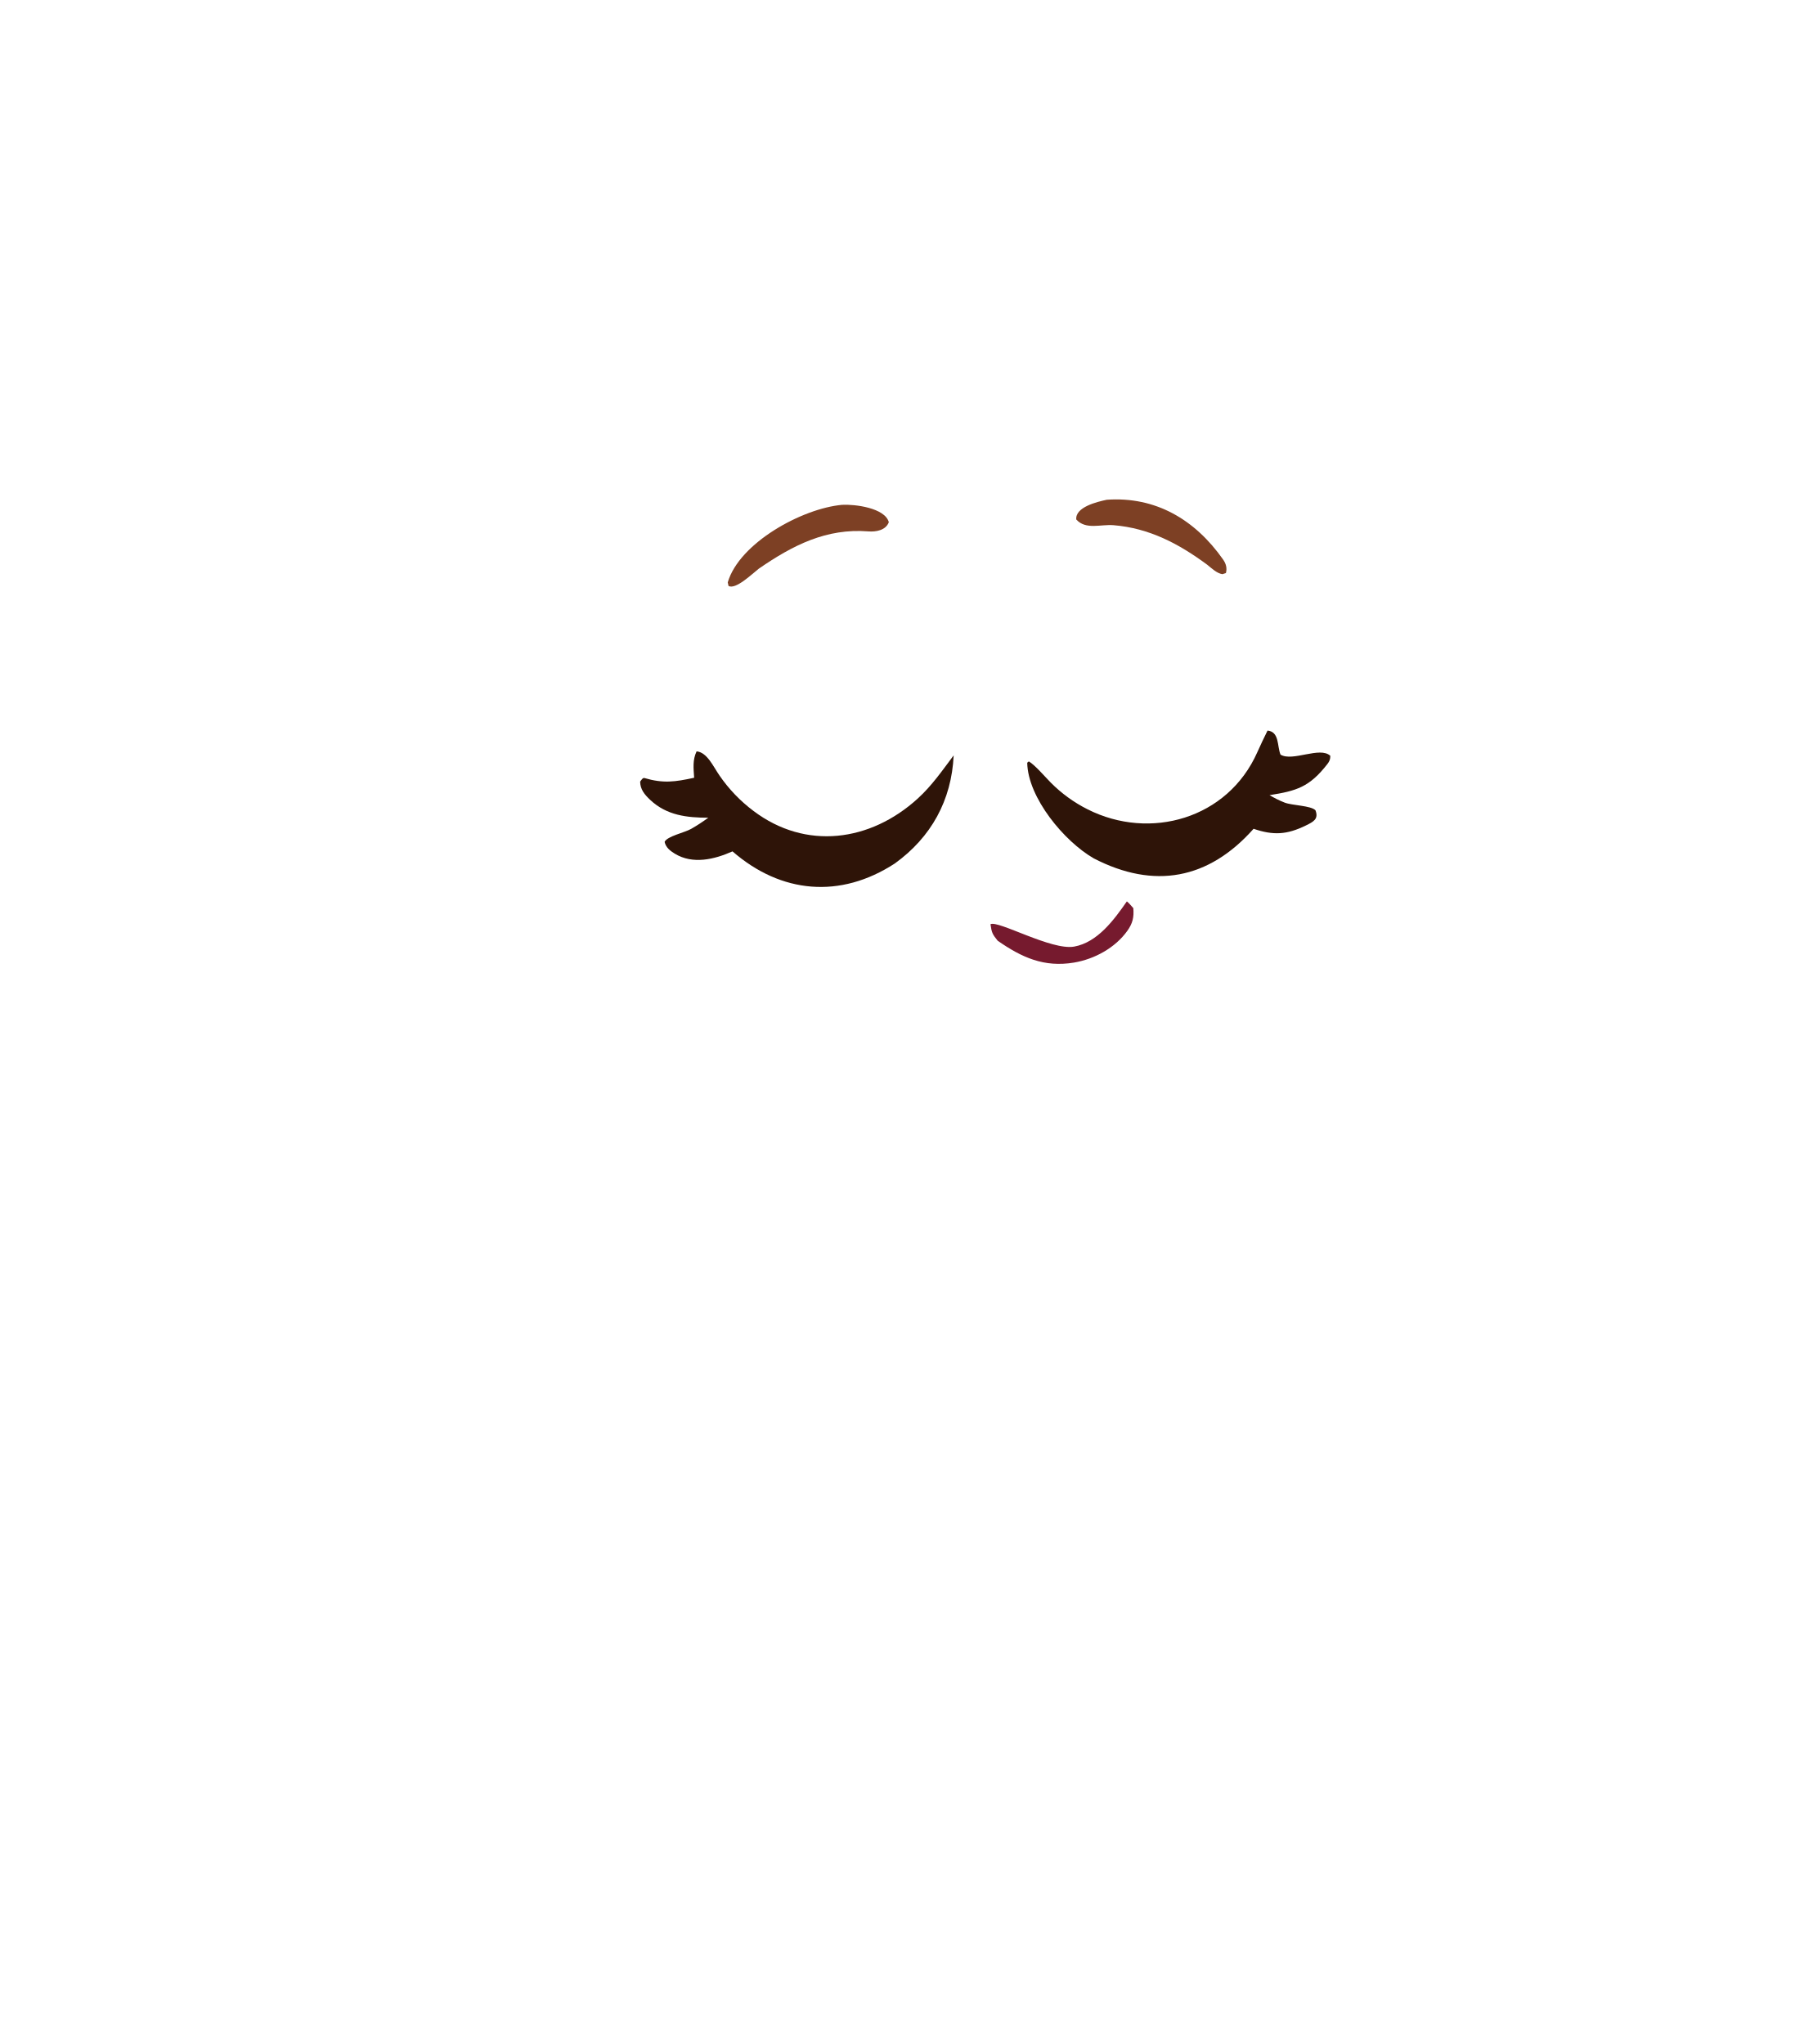
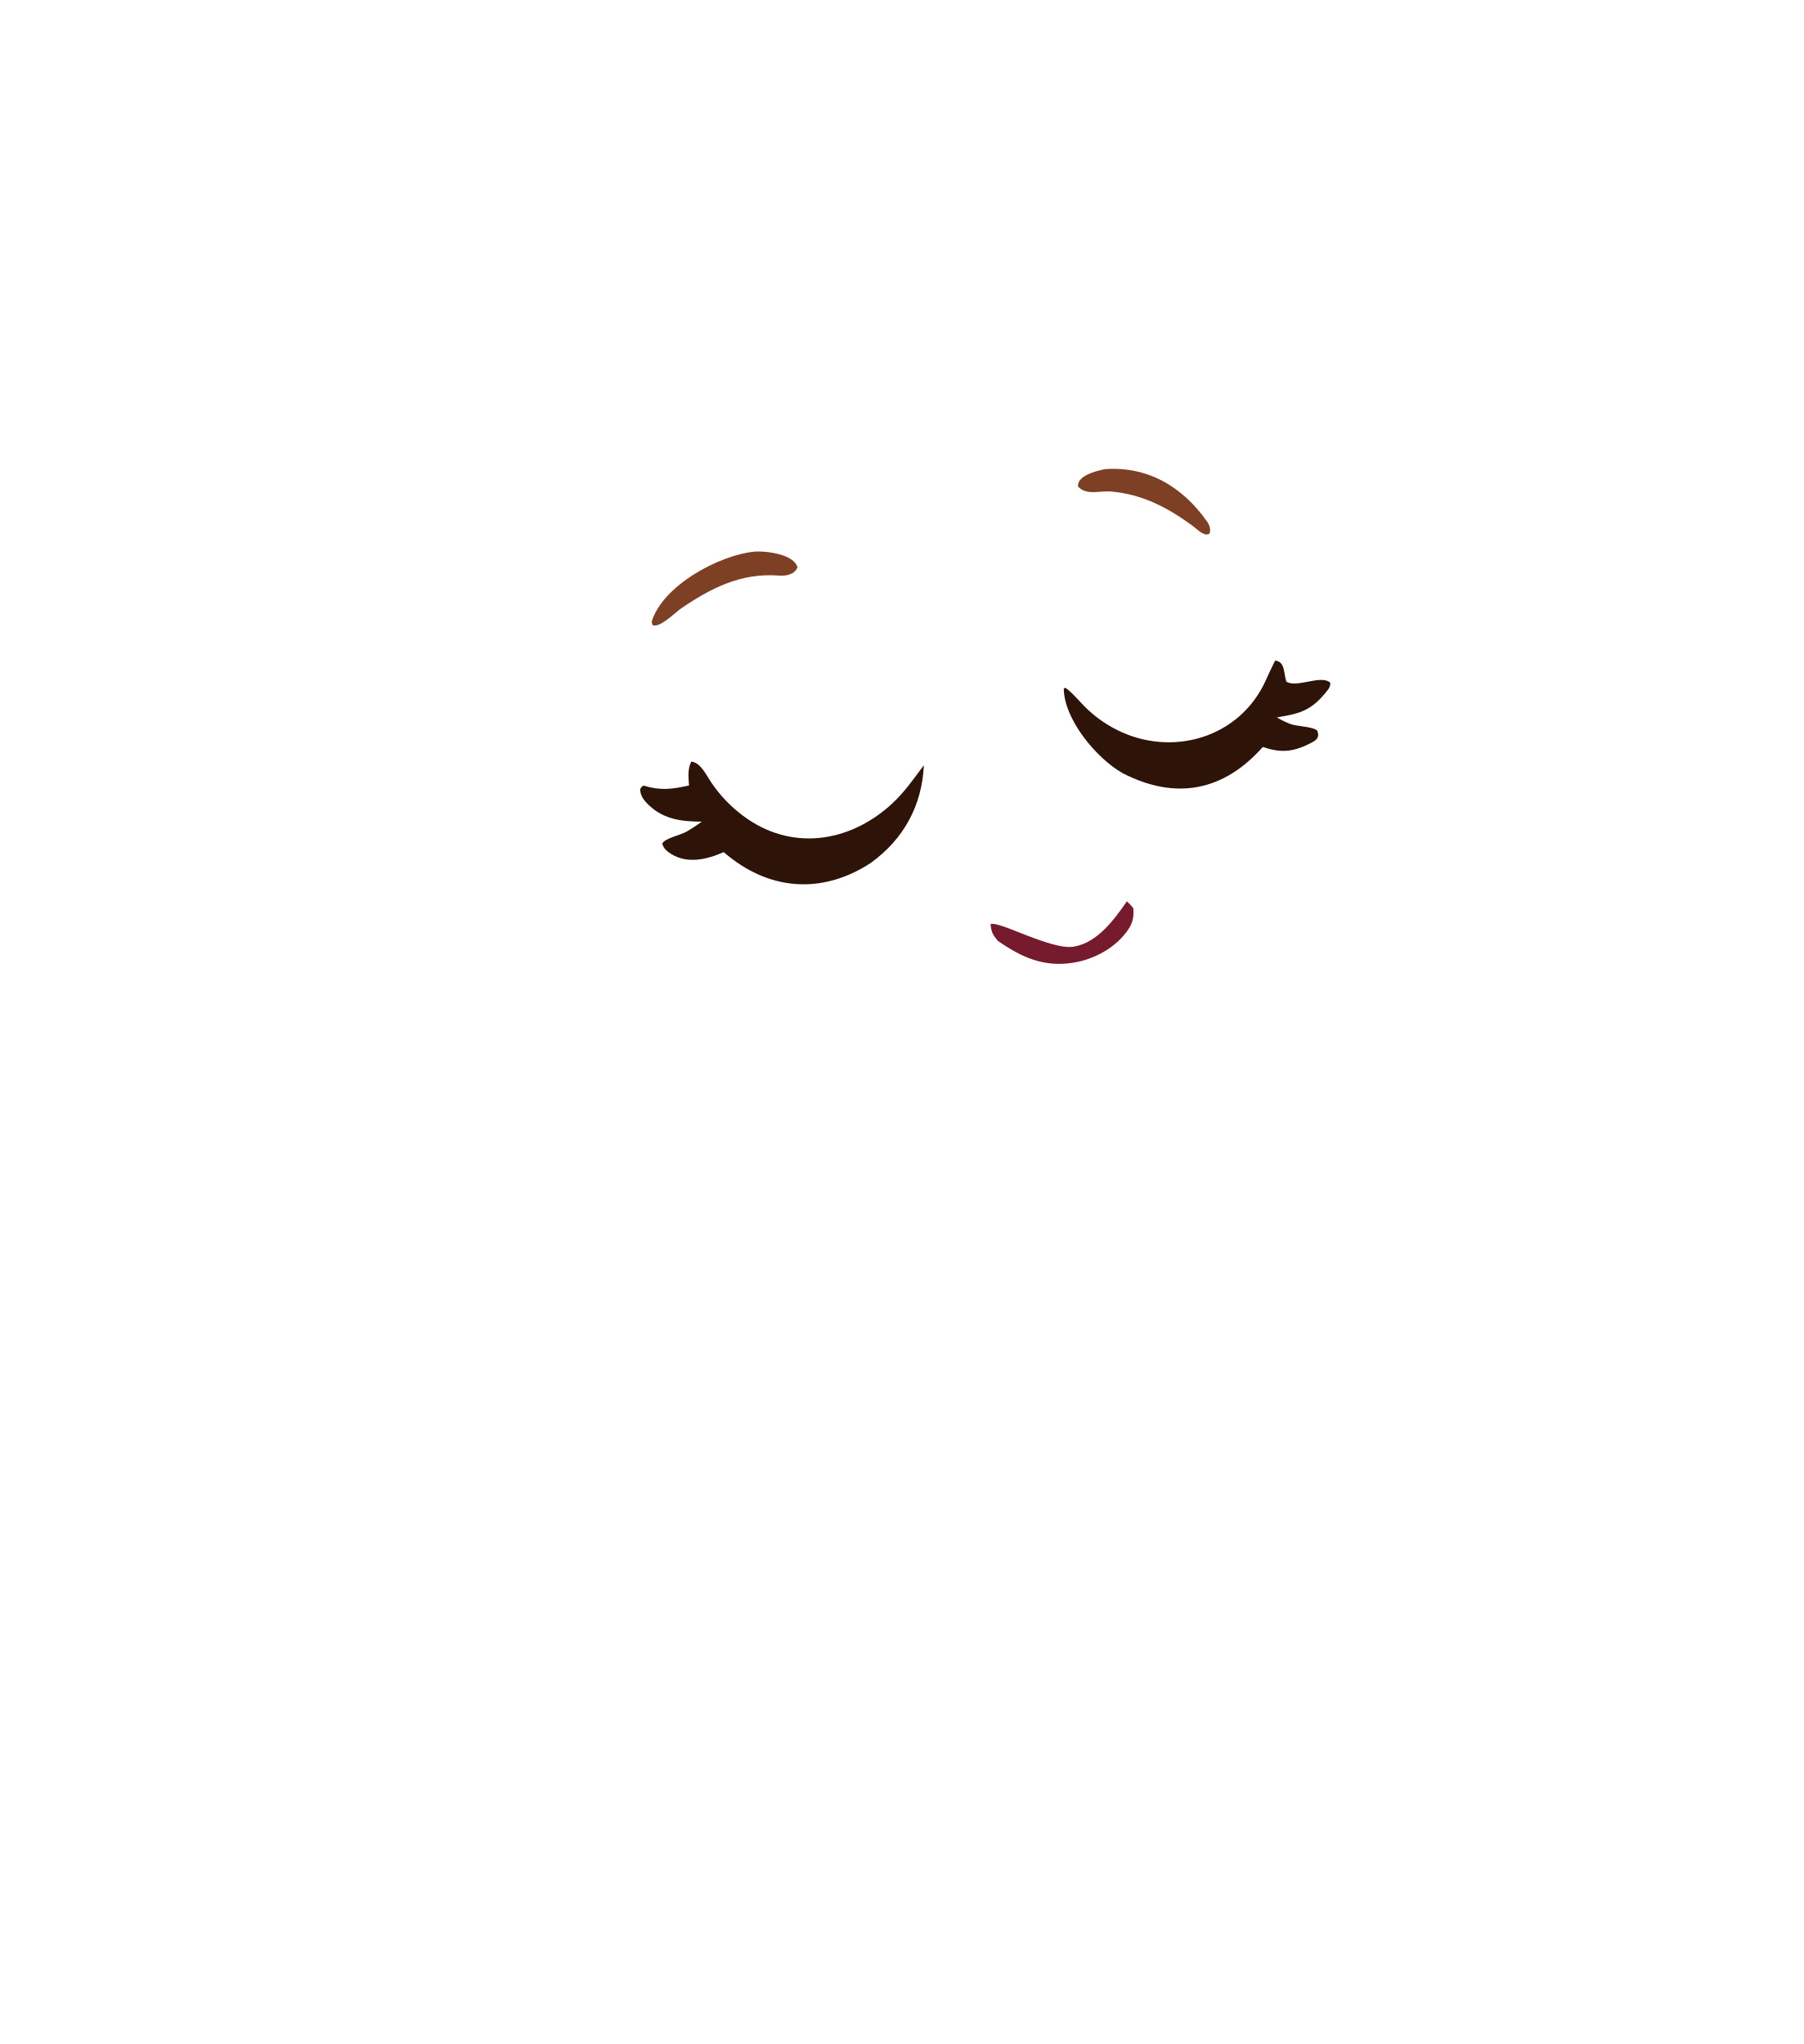
<svg xmlns="http://www.w3.org/2000/svg" width="1178" height="1335" viewBox="0 0 1178 1335" fill="none">
-   <path d="M454.875 490.737C461.765 491.314 465.845 500.814 469.821 506.506C475.915 515.375 483.404 523.191 492.018 529.644C526.144 555.44 568.297 549.798 599.314 521.53C608.548 513.12 615.272 503.293 622.74 493.367C621.376 522.731 608.021 546.86 584.327 563.953C548.703 587.163 510.011 583.656 478.312 556.058C466.65 561.261 452.438 564.786 440.601 557.535C437.564 555.677 434.796 553.495 433.99 549.871C435.622 546.156 446.932 543.861 451.281 541.389C455.433 539.021 458.676 536.85 462.529 534.075C448.637 534.075 435.333 532.588 424.571 522.429C420.811 518.878 418.105 515.58 418.012 510.528C418.6 509.716 419.706 507.838 420.77 508.149C433.123 511.779 440.725 510.707 453.274 507.969C452.861 501.734 452.19 496.379 454.875 490.737Z" fill="#2E1408" />
-   <path d="M827.696 477.16C835.546 477.975 833.862 487.18 836.165 492.859C843.984 497.699 861.936 487.307 868.681 493.639C868.722 495.849 868.144 497.255 866.822 498.96C855.047 514.156 846.546 516.557 828.987 519.344C832.654 521.447 834.957 522.651 838.851 524.195C843.695 526.12 855.976 526.094 858.992 529.22C861.192 534.931 857.722 536.699 852.681 539.168C840.318 545.233 831.393 545.683 818.586 541.307C789.241 574.384 753.617 581.033 714.202 560.62C694.939 549.554 671.193 521.004 670.77 498.156L671.813 497.295C675.645 499.462 682.483 507.416 686.108 511.11C693.142 518.203 701.271 524.11 710.195 528.597C751.014 549.186 801.75 534.782 821.013 491.311C823.1 486.601 825.413 481.786 827.696 477.16Z" fill="#2E1408" />
-   <path d="M549.901 329.716C558.215 329.245 577.964 331.732 580.392 341.083C578.408 346.366 572.005 347.463 567.088 347.073C539.696 344.896 517.799 356.047 495.499 371.416C491.15 374.793 480.408 385.311 475.719 382.689L475.213 380.377C482.774 354.61 523.686 332.102 549.901 329.716Z" fill="#7D4024" />
-   <path d="M722.735 326.406C754.568 324.161 780.37 339.348 798.693 365.467C800.614 368.198 801.378 371.116 800.511 374.277L798.249 375.016C794.623 374.485 791.256 371.22 788.302 368.844C769.762 355.122 750.499 344.941 727.155 343.024C718.634 342.325 709.069 346.211 702.8 339.305C702.035 331.168 716.424 327.742 722.735 326.406Z" fill="#7D4024" />
+   <path d="M451.371 497.423C457.605 497.946 461.297 506.542 464.896 511.693C470.411 519.719 477.187 526.792 484.983 532.631C515.865 555.975 554.01 550.87 582.079 525.289C590.435 517.678 596.519 508.785 603.277 499.803C602.043 526.375 589.958 548.211 568.516 563.679C536.279 584.682 501.265 581.509 472.579 556.534C462.026 561.243 449.165 564.432 438.453 557.871C435.705 556.189 433.2 554.215 432.471 550.935C433.948 547.574 444.183 545.497 448.118 543.26C451.876 541.117 454.811 539.152 458.297 536.641C445.725 536.641 433.687 535.296 423.947 526.102C420.545 522.889 418.096 519.904 418.012 515.333C418.544 514.598 419.545 512.899 420.507 513.18C431.686 516.465 438.566 515.495 449.922 513.017C449.548 507.375 448.941 502.528 451.371 497.423Z" fill="#2E1408" />
+   <path d="M493.148 360.236C500.672 359.81 518.544 362.06 520.74 370.522C518.946 375.303 513.151 376.296 508.701 375.942C483.913 373.973 464.098 384.064 443.918 397.971C439.983 401.028 430.262 410.546 426.019 408.173L425.561 406.081C432.403 382.763 469.426 362.395 493.148 360.236Z" fill="#7D4024" />
+   <path d="M832.635 431.444C839.539 432.161 838.058 440.256 840.084 445.251C846.96 449.508 862.749 440.368 868.681 445.938C868.717 447.881 868.208 449.117 867.046 450.617C856.69 463.981 849.213 466.094 833.77 468.544C836.995 470.394 839.021 471.453 842.446 472.811C846.706 474.504 857.507 474.481 860.16 477.231C862.095 482.253 859.042 483.809 854.609 485.98C843.736 491.314 835.887 491.71 824.622 487.861C798.814 516.952 767.483 522.8 732.818 504.847C715.876 495.114 694.992 470.004 694.619 449.91L695.537 449.152C698.907 451.058 704.921 458.054 708.109 461.303C714.296 467.542 721.445 472.736 729.293 476.683C765.194 494.79 809.815 482.123 826.757 443.89C828.592 439.748 830.627 435.513 832.635 431.444Z" fill="#2E1408" />
+   <path d="M721.484 306.406C749.481 304.431 772.174 317.789 788.289 340.76C789.979 343.162 790.651 345.728 789.888 348.509L787.898 349.158C784.71 348.691 781.748 345.82 779.15 343.73C762.844 331.662 745.902 322.708 725.372 321.022C717.878 320.407 709.466 323.824 703.952 317.751C703.279 310.594 715.934 307.581 721.484 306.406Z" fill="#7D4024" />
  <path d="M735.839 588.719C737.364 589.926 738.716 591.692 740.05 593.129C740.546 599.134 739.631 603.052 736.144 607.957C728.197 619.084 714.686 626.446 701.327 628.69C681.68 631.991 667.083 625.279 651.494 614.43C647.988 610.089 647.568 609.148 646.787 603.622C651.799 600.94 686.673 620.934 701.442 618.251C716.782 615.463 727.511 600.668 735.839 588.719Z" fill="#761A2E" />
</svg>
